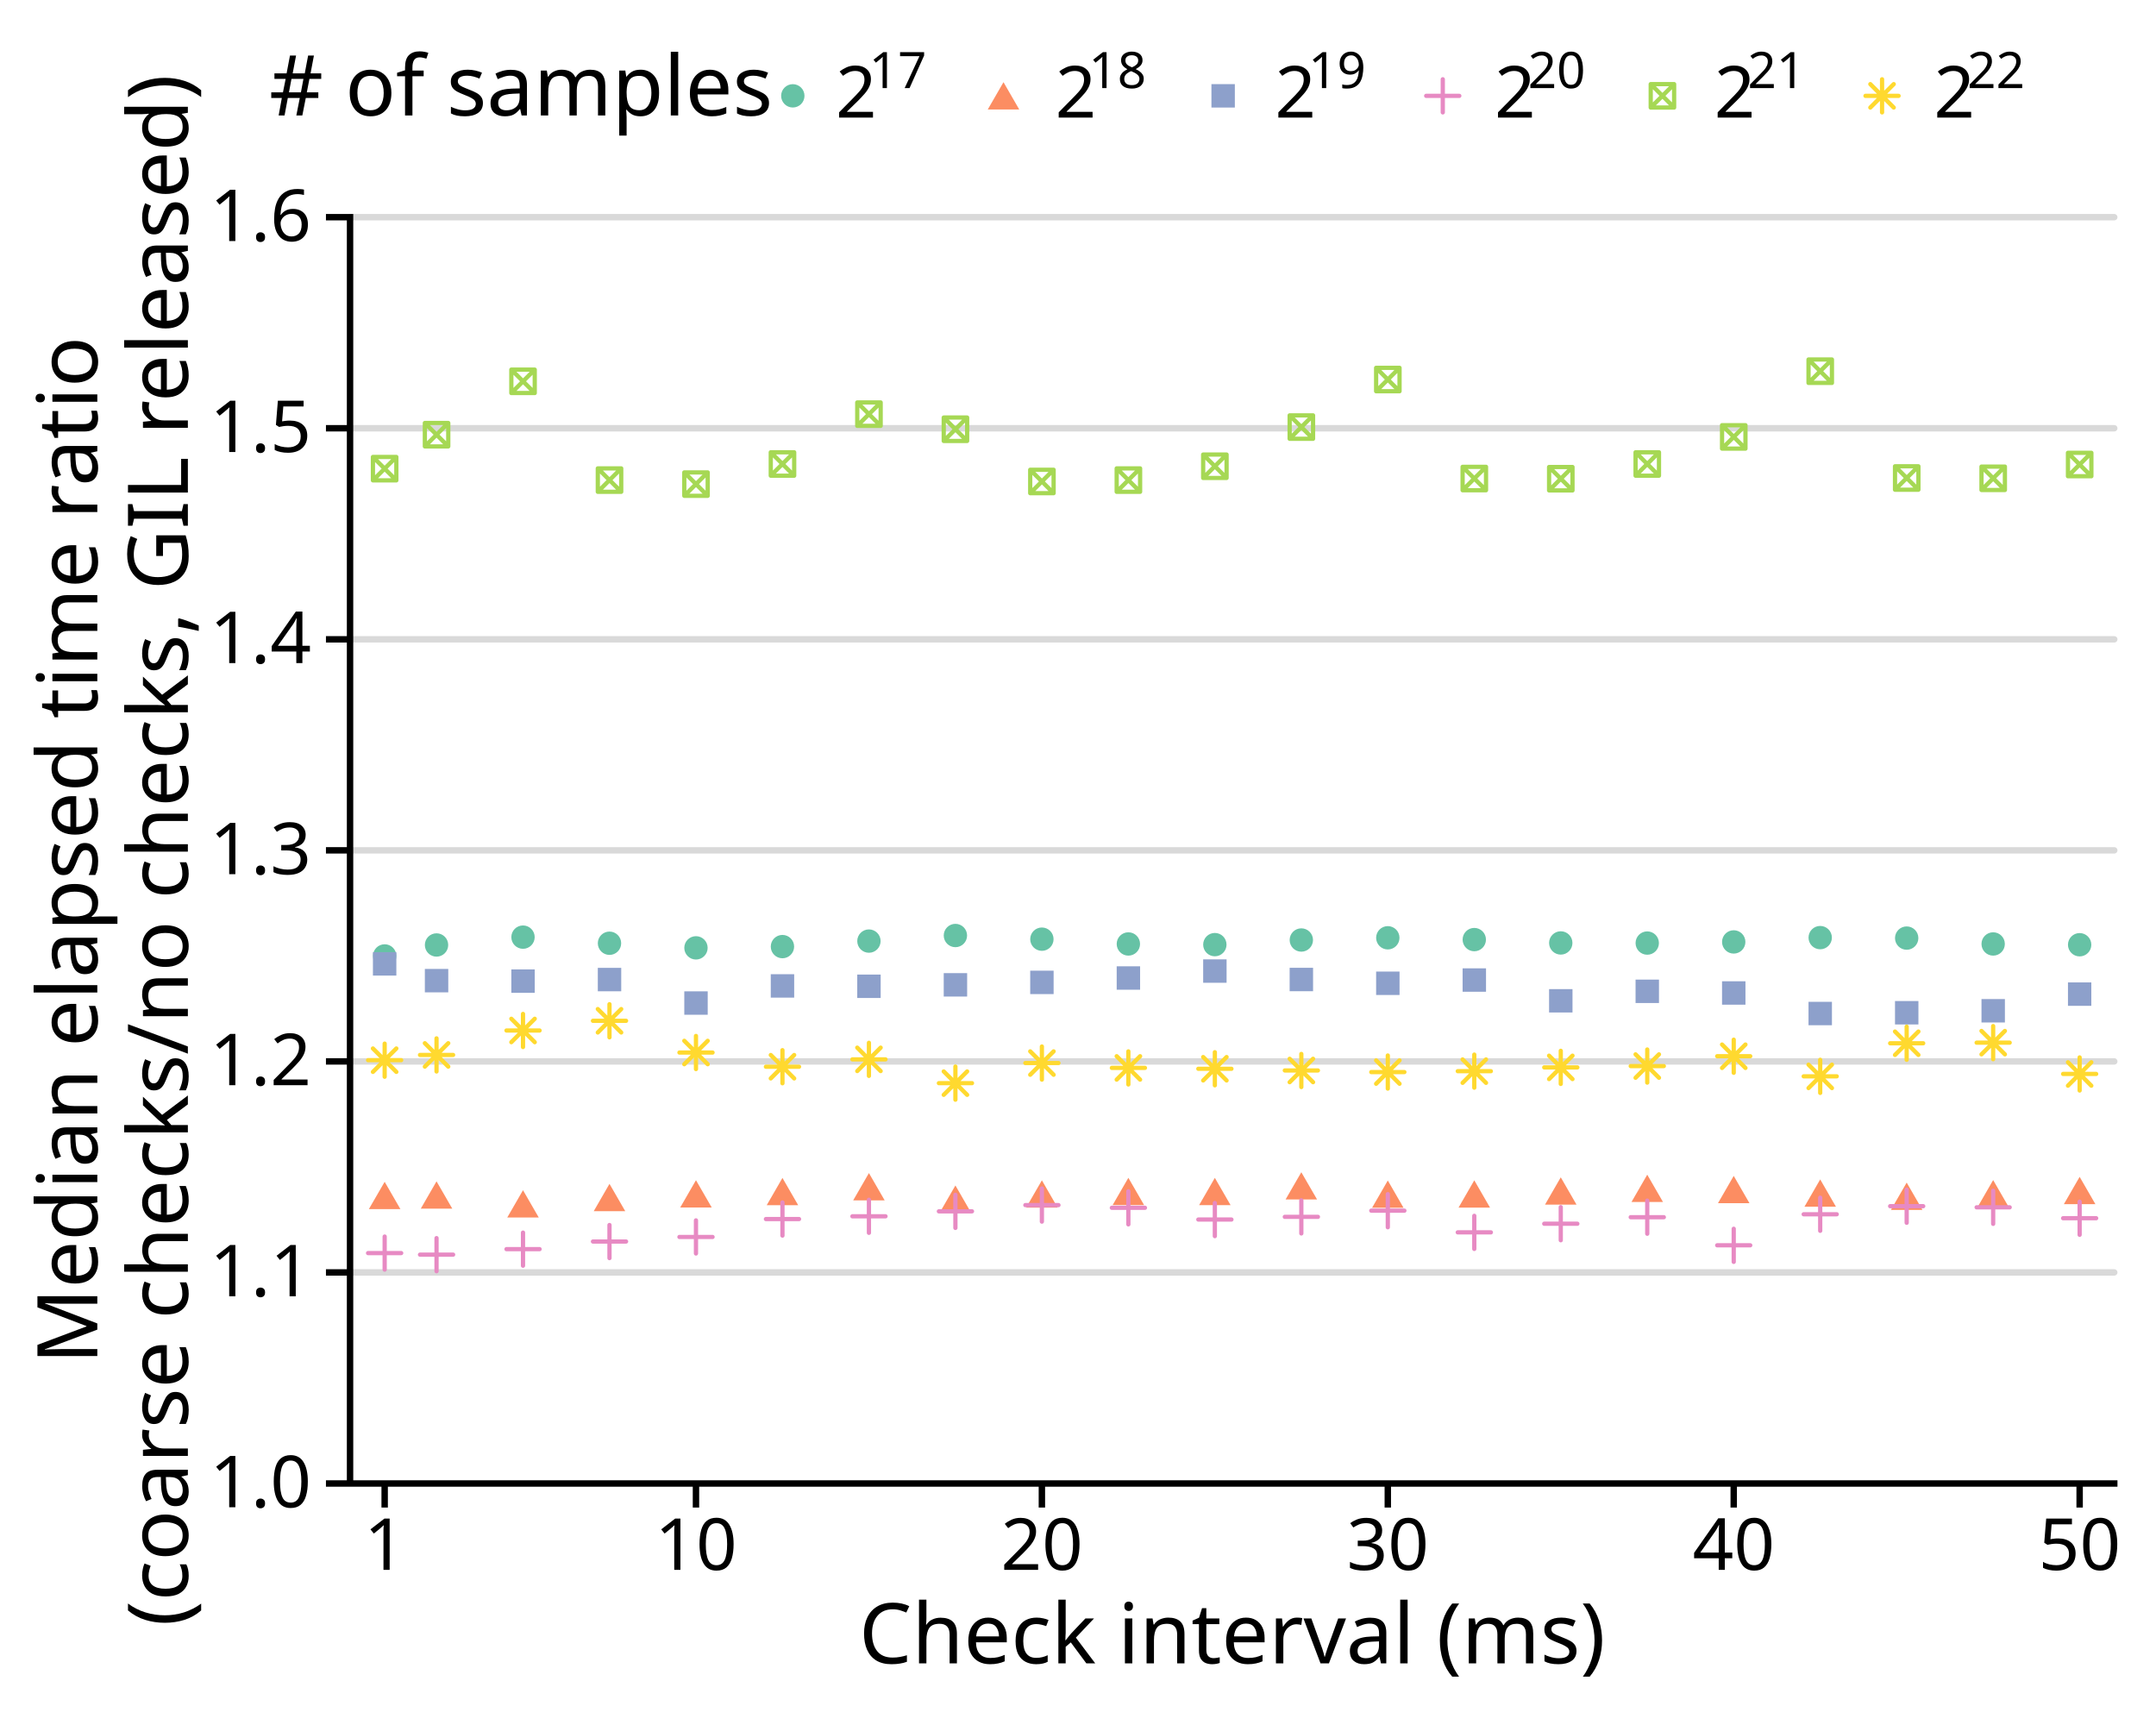
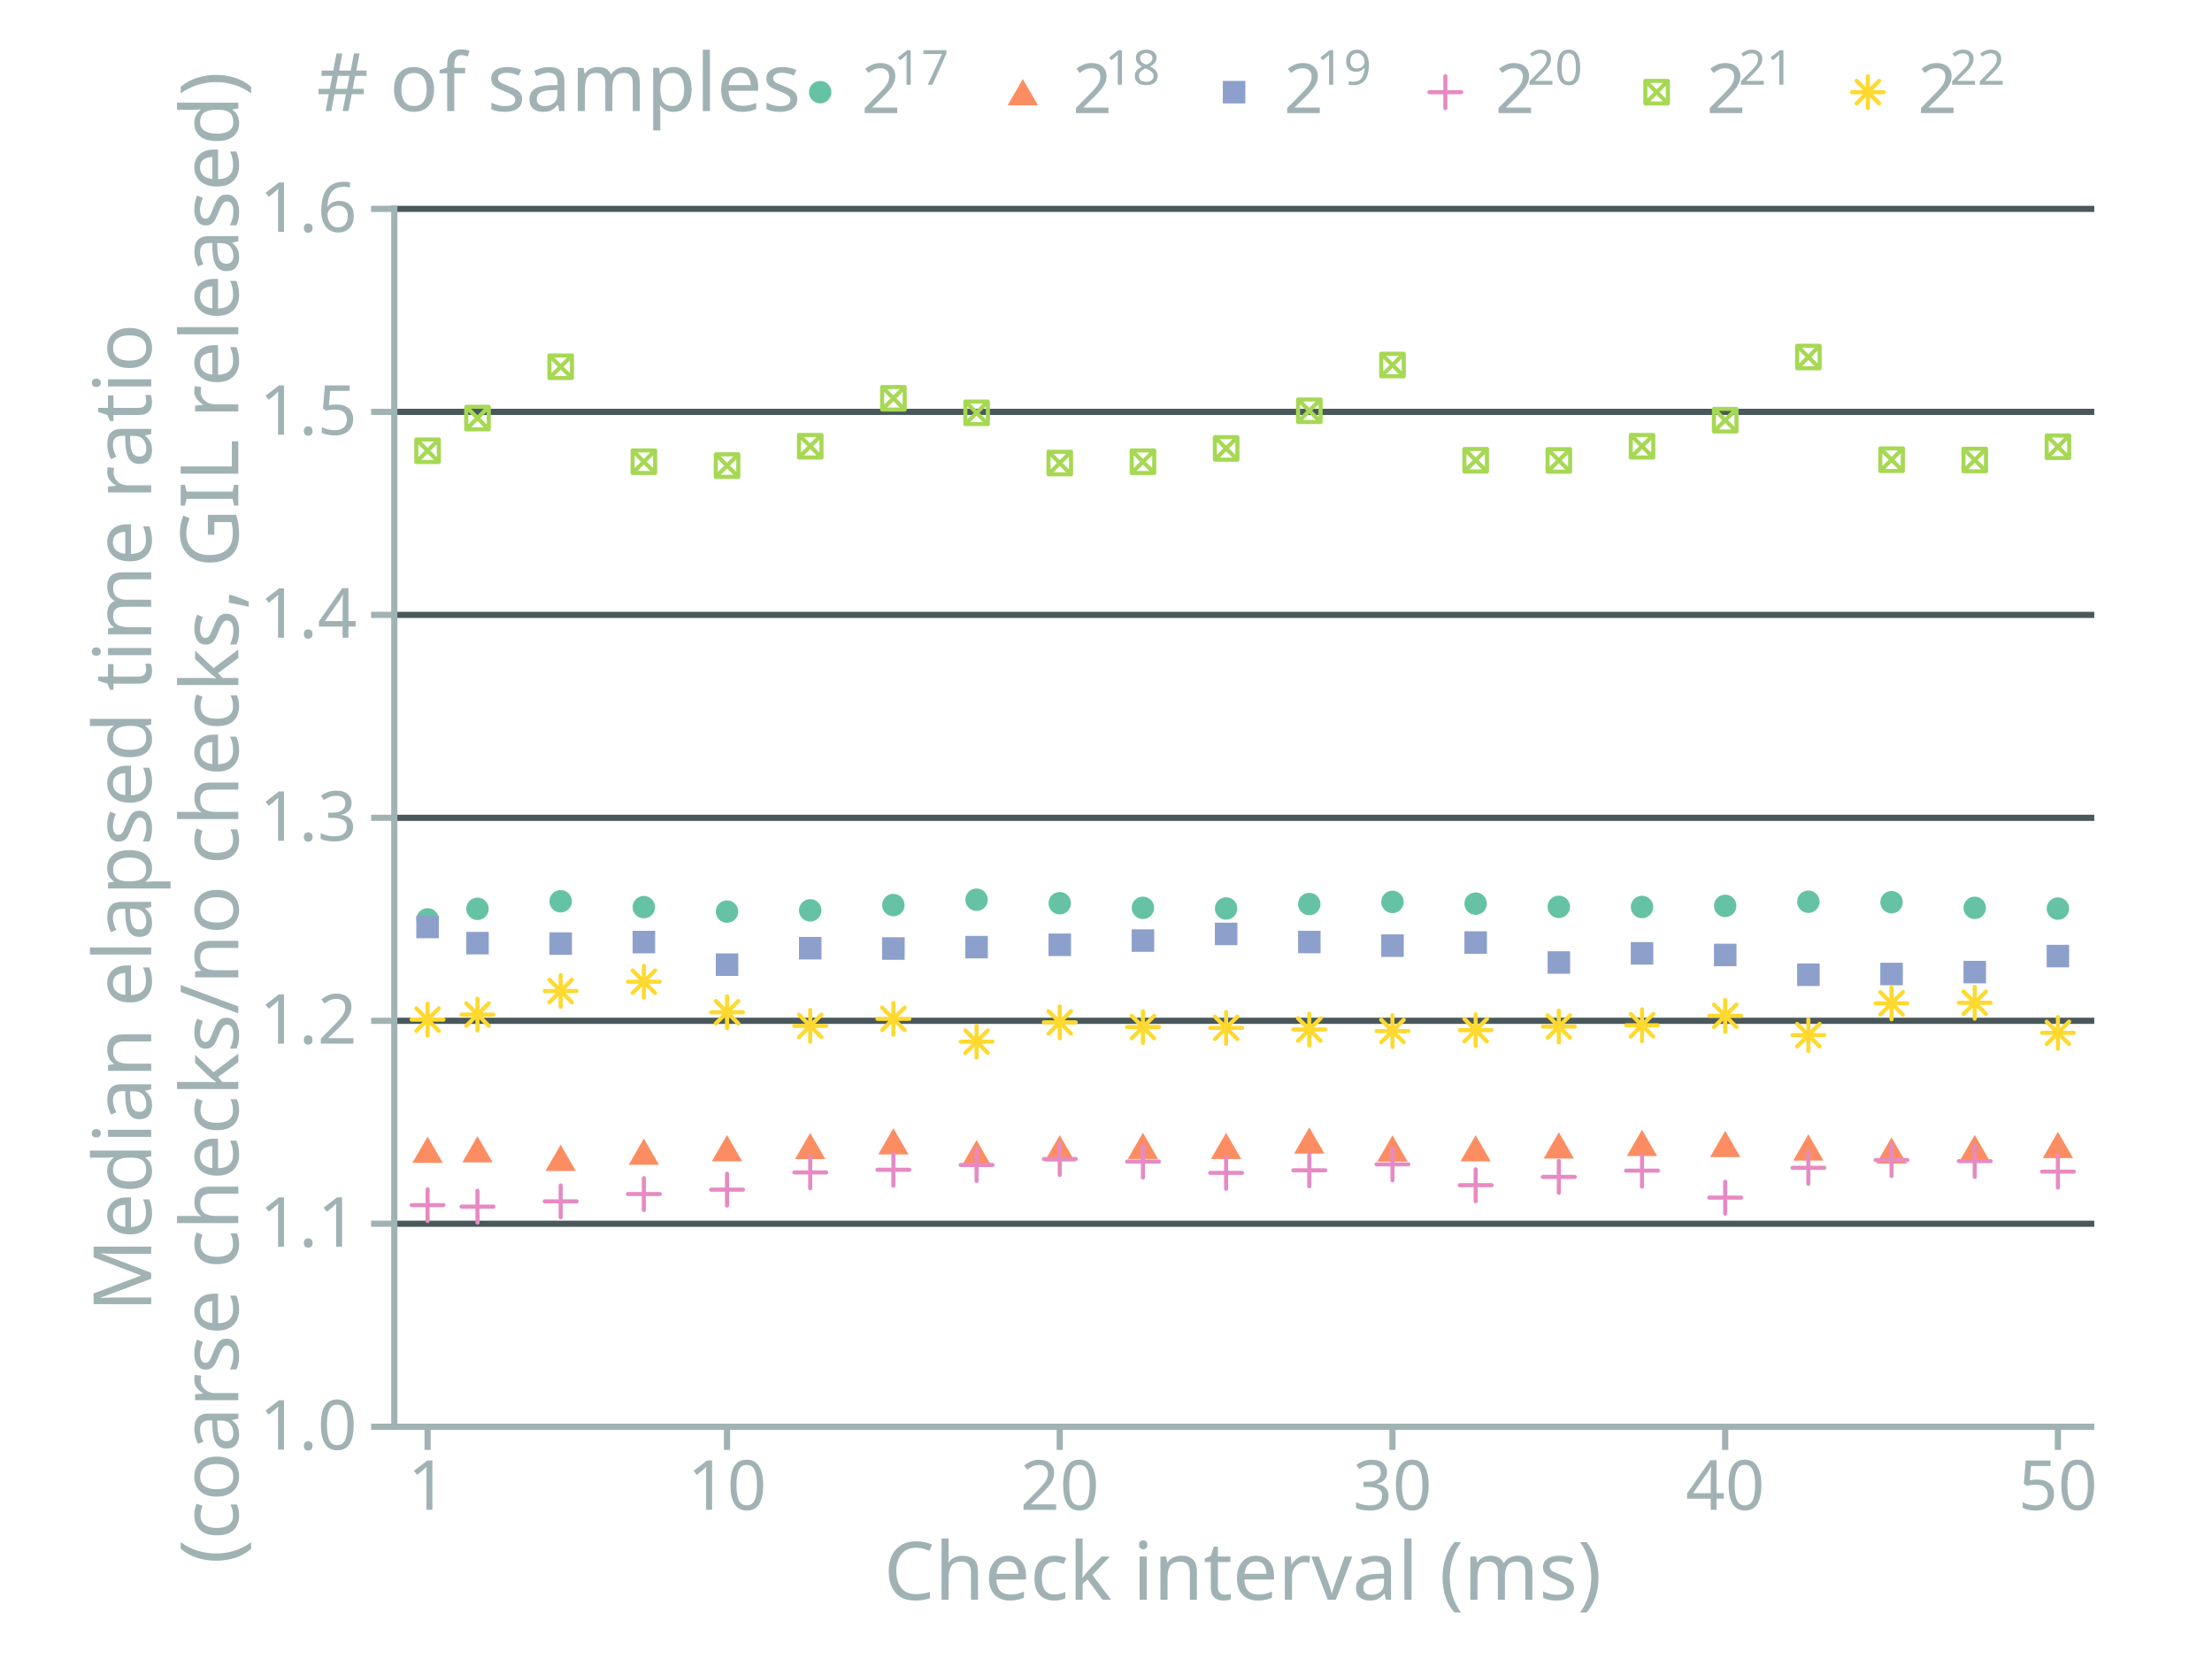
- <svg xmlns="http://www.w3.org/2000/svg" class="svglite" width="360.00pt" height="288.00pt" viewBox="0 0 360.00 288.00" version="1.1" id="svg284">
-   <defs id="defs1">
-     <style type="text/css" id="style1">
-     .svglite line, .svglite polyline, .svglite polygon, .svglite path, .svglite rect, .svglite circle {
-       fill: none;
-       stroke: #000000;
-       stroke-linecap: round;
-       stroke-linejoin: round;
-       stroke-miterlimit: 10.00;
-     }
-     .svglite text {
-       white-space: pre;
-     }
-   </style>
-   </defs>
-   <defs id="defs2" />
-   <defs id="defs3" />
-   <g id="layer1" style="display:inline">
-     <circle cx="132.38" cy="16" r="1.95" style="fill:#66c2a5;stroke:none;stroke-width:0.71" id="circle265" />
-     <polygon points="189.69,16.17 184.43,16.17 187.06,11.61 " style="fill:#fc8d62;stroke:none;stroke-width:0.71" id="polygon265" transform="translate(-19.5,2.109999)" />
-     <polygon points="231.69,12.69 227.78,12.69 227.78,16.6 231.69,16.6 " style="fill:#8da0cb;stroke:none;stroke-width:0.71" id="polygon266" transform="translate(-25.5,1.354999)" />
-     <path id="line267" style="fill:none;stroke:#e78ac3;stroke-width:0.71;stroke-linecap:round;stroke-linejoin:round;stroke-miterlimit:10" d="m 240.91,18.765 v -5.53 m -2.77,2.77 h 5.53" />
-     <path id="line269" style="fill:none;stroke:#a6d854;stroke-width:0.71;stroke-linecap:round;stroke-linejoin:round;stroke-miterlimit:10" d="m 275.63,14.045 3.91,3.91 m -3.91,0 3.91,-3.91 m -3.91,0 h 3.91 v 3.91 h -3.91 z" />
-     <path id="line273" style="fill:none;stroke:#ffd92f;stroke-width:0.71;stroke-linecap:round;stroke-linejoin:round;stroke-miterlimit:10" d="m 314.26,18.765 v -5.53 m -2.77,2.77 h 5.53 m -4.72,-1.96 3.91,3.91 m -3.91,0 3.91,-3.91" />
-     <path id="polyline9" style="display:inline;fill:none;stroke:#d9d9d9;stroke-width:1.07;stroke-linejoin:round;stroke-miterlimit:10" d="M 58.45,36.26 H 353.03 M 58.45,71.5 H 353.03 M 58.45,106.74 H 353.03 M 58.45,141.97 H 353.03 M 58.45,177.21 H 353.03 M 58.45,212.44 h 294.58" />
-     <path id="polyline256" style="display:inline;fill:none;stroke:#000000;stroke-width:1.07;stroke-linecap:square;stroke-linejoin:miter;stroke-miterlimit:10" d="m 347.25,251.16 v -3.48 m -57.76,3.48 v -3.48 m -57.76,3.48 v -3.48 m -57.76,3.48 v -3.48 m -57.76,3.48 v -3.48 m -51.98,3.48 v -3.48 m -5.78,0 H 353.03 M 54.96,36.26 h 3.49 M 54.96,71.5 h 3.49 m -3.49,35.24 h 3.49 m -3.49,35.23 h 3.49 m -3.49,35.24 h 3.49 m -3.49,35.23 h 3.49 m -3.49,35.24 h 3.49 m 0,0 V 36.26 m 0,211.42 h 294.58" />
-     <text x="58.45" y="19.28" style="font-size:14px;font-family:'Linux Biolinum O';display:inline" textLength="71.29" lengthAdjust="spacingAndGlyphs" id="text265" transform="translate(-13.5)"># of samples</text>
-     <text x="159.03" y="19.63" style="font-size:12px;font-family:'Linux Biolinum O'" textLength="5.58" lengthAdjust="spacingAndGlyphs" id="text273" transform="translate(-19.5)">2</text>
-     <text x="164.61" y="14.71" style="font-size:8.4px;font-family:'Linux Biolinum O'" textLength="7.8" lengthAdjust="spacingAndGlyphs" id="text274" transform="translate(-19.5)">17</text>
-     <text x="201.7" y="19.63" style="font-size:12px;font-family:'Linux Biolinum O'" textLength="5.58" lengthAdjust="spacingAndGlyphs" id="text275" transform="translate(-25.5)">2</text>
-     <text x="207.28" y="14.71" style="font-size:8.4px;font-family:'Linux Biolinum O'" textLength="7.8" lengthAdjust="spacingAndGlyphs" id="text276" transform="translate(-25.5)">18</text>
-     <text x="244.38" y="19.63" style="font-size:12px;font-family:'Linux Biolinum O'" textLength="5.58" lengthAdjust="spacingAndGlyphs" id="text277" transform="translate(-31.5)">2</text>
-     <text x="249.96" y="14.71" style="font-size:8.4px;font-family:'Linux Biolinum O'" textLength="7.8" lengthAdjust="spacingAndGlyphs" id="text278" transform="translate(-31.5)">19</text>
-     <text x="287.05" y="19.63" style="font-size:12px;font-family:'Linux Biolinum O'" textLength="5.58" lengthAdjust="spacingAndGlyphs" id="text279" transform="translate(-37.5)">2</text>
-     <text x="292.63" y="14.71" style="font-size:8.4px;font-family:'Linux Biolinum O'" textLength="7.8" lengthAdjust="spacingAndGlyphs" id="text280" transform="translate(-37.5)">20</text>
-     <text x="329.73" y="19.63" style="font-size:12px;font-family:'Linux Biolinum O'" textLength="5.58" lengthAdjust="spacingAndGlyphs" id="text281" transform="translate(-43.5)">2</text>
-     <text x="335.31" y="14.71" style="font-size:8.4px;font-family:'Linux Biolinum O'" textLength="7.8" lengthAdjust="spacingAndGlyphs" id="text282" transform="translate(-43.5)">21</text>
-     <text x="372.4" y="19.63" style="font-size:12px;font-family:'Linux Biolinum O'" textLength="5.58" lengthAdjust="spacingAndGlyphs" id="text283" transform="translate(-49.5)">2</text>
-     <text x="377.98" y="14.71" style="font-size:8.4px;font-family:'Linux Biolinum O'" textLength="7.8" lengthAdjust="spacingAndGlyphs" id="text284" transform="translate(-49.5)">22</text>
-     <text x="51.98" y="251.65" text-anchor="end" style="font-size:12px;font-family:'Linux Biolinum O'" textLength="13.8" lengthAdjust="spacingAndGlyphs" id="text237">1.0</text>
-     <text x="51.98" y="216.42" text-anchor="end" style="font-size:12px;font-family:'Linux Biolinum O'" textLength="13.8" lengthAdjust="spacingAndGlyphs" id="text238">1.1</text>
-     <text x="51.98" y="181.18" text-anchor="end" style="font-size:12px;font-family:'Linux Biolinum O'" textLength="13.8" lengthAdjust="spacingAndGlyphs" id="text239">1.2</text>
-     <text x="51.98" y="145.95" text-anchor="end" style="font-size:12px;font-family:'Linux Biolinum O'" textLength="13.8" lengthAdjust="spacingAndGlyphs" id="text240">1.3</text>
-     <text x="51.98" y="110.71" text-anchor="end" style="font-size:12px;font-family:'Linux Biolinum O'" textLength="13.8" lengthAdjust="spacingAndGlyphs" id="text241">1.4</text>
-     <text x="51.98" y="75.47" text-anchor="end" style="font-size:12px;font-family:'Linux Biolinum O'" textLength="13.8" lengthAdjust="spacingAndGlyphs" id="text242">1.5</text>
-     <text x="51.98" y="40.24" text-anchor="end" style="font-size:12px;font-family:'Linux Biolinum O'" textLength="13.8" lengthAdjust="spacingAndGlyphs" id="text243">1.6</text>
-     <text x="64.23" y="262.1" text-anchor="middle" style="font-size:12px;font-family:'Linux Biolinum O'" textLength="5.58" lengthAdjust="spacingAndGlyphs" id="text256">1</text>
-     <text x="116.21" y="262.1" text-anchor="middle" style="font-size:12px;font-family:'Linux Biolinum O'" textLength="11.16" lengthAdjust="spacingAndGlyphs" id="text257">10</text>
-     <text x="173.97" y="262.1" text-anchor="middle" style="font-size:12px;font-family:'Linux Biolinum O'" textLength="11.16" lengthAdjust="spacingAndGlyphs" id="text258">20</text>
-     <text x="231.73" y="262.1" text-anchor="middle" style="font-size:12px;font-family:'Linux Biolinum O'" textLength="11.16" lengthAdjust="spacingAndGlyphs" id="text259">30</text>
-     <text x="289.49" y="262.1" text-anchor="middle" style="font-size:12px;font-family:'Linux Biolinum O'" textLength="11.16" lengthAdjust="spacingAndGlyphs" id="text260">40</text>
-     <text x="347.25" y="262.1" text-anchor="middle" style="font-size:12px;font-family:'Linux Biolinum O'" textLength="11.16" lengthAdjust="spacingAndGlyphs" id="text261">50</text>
-     <text x="205.74" y="277.71" text-anchor="middle" style="font-size:14px;font-family:'Linux Biolinum O'" textLength="112.77" lengthAdjust="spacingAndGlyphs" id="text262">Check interval (ms)</text>
-     <text transform="rotate(-90,79.11,62.86)" text-anchor="middle" style="font-size:14px;font-family:'Linux Biolinum O'" textLength="150.97" lengthAdjust="spacingAndGlyphs" id="text263">Median elapsed time ratio</text>
-     <text transform="rotate(-90,86.67,55.3)" text-anchor="middle" style="font-size:14px;font-family:'Linux Biolinum O'" textLength="226.97" lengthAdjust="spacingAndGlyphs" id="text264">(coarse checks/no checks, GIL released)</text>
-   </g>
-   <g id="layer2" style="display:inline">
-     <path id="circle29" style="fill:#66c2a5;stroke-width:0.71;stroke-linecap:round;stroke-linejoin:round;stroke-miterlimit:10;stroke:none" d="m 349.2,157.73 a 1.95,1.95 0 0 1 -1.95,1.95 1.95,1.95 0 0 1 -1.95,-1.95 1.95,1.95 0 0 1 1.95,-1.95 1.95,1.95 0 0 1 1.95,1.95 z m -14.44,-0.13 a 1.95,1.95 0 0 1 -1.95,1.95 1.95,1.95 0 0 1 -1.95,-1.95 1.95,1.95 0 0 1 1.95,-1.95 1.95,1.95 0 0 1 1.95,1.95 z M 320.32,156.62 a 1.95,1.95 0 0 1 -1.95,1.95 1.95,1.95 0 0 1 -1.95,-1.95 1.95,1.95 0 0 1 1.95,-1.95 1.95,1.95 0 0 1 1.95,1.95 z m -14.44,-0.08 a 1.95,1.95 0 0 1 -1.95,1.95 1.95,1.95 0 0 1 -1.95,-1.95 1.95,1.95 0 0 1 1.95,-1.95 1.95,1.95 0 0 1 1.95,1.95 z m -14.44,0.72 a 1.95,1.95 0 0 1 -1.95,1.95 1.95,1.95 0 0 1 -1.95,-1.95 1.95,1.95 0 0 1 1.95,-1.95 1.95,1.95 0 0 1 1.95,1.95 z m -14.44,0.19 a 1.95,1.95 0 0 1 -1.95,1.95 1.95,1.95 0 0 1 -1.95,-1.95 1.95,1.95 0 0 1 1.95,-1.95 1.95,1.95 0 0 1 1.95,1.95 z m -14.44,-0.02 a 1.95,1.95 0 0 1 -1.95,1.95 1.95,1.95 0 0 1 -1.95,-1.95 1.95,1.95 0 0 1 1.95,-1.95 1.95,1.95 0 0 1 1.95,1.95 z M 248.12,156.87 a 1.95,1.95 0 0 1 -1.95,1.95 1.95,1.95 0 0 1 -1.95,-1.95 1.95,1.95 0 0 1 1.95,-1.95 1.95,1.95 0 0 1 1.95,1.95 z m -14.44,-0.3 a 1.95,1.95 0 0 1 -1.95,1.95 1.95,1.95 0 0 1 -1.95,-1.95 1.95,1.95 0 0 1 1.95,-1.95 1.95,1.95 0 0 1 1.95,1.95 z M 219.24,156.94 a 1.95,1.95 0 0 1 -1.95,1.95 1.95,1.95 0 0 1 -1.95,-1.95 1.95,1.95 0 0 1 1.95,-1.95 1.95,1.95 0 0 1 1.95,1.95 z m -14.44,0.77 a 1.95,1.95 0 0 1 -1.95,1.95 1.95,1.95 0 0 1 -1.95,-1.95 1.95,1.95 0 0 1 1.95,-1.95 1.95,1.95 0 0 1 1.95,1.95 z m -14.44,-0.11 a 1.95,1.95 0 0 1 -1.95,1.95 1.95,1.95 0 0 1 -1.95,-1.95 1.95,1.95 0 0 1 1.95,-1.95 1.95,1.95 0 0 1 1.95,1.95 z M 175.92,156.8 a 1.95,1.95 0 0 1 -1.95,1.95 1.95,1.95 0 0 1 -1.95,-1.95 1.95,1.95 0 0 1 1.95,-1.95 1.95,1.95 0 0 1 1.95,1.95 z m -14.44,-0.61 a 1.95,1.95 0 0 1 -1.95,1.95 1.95,1.95 0 0 1 -1.95,-1.95 1.95,1.95 0 0 1 1.95,-1.95 1.95,1.95 0 0 1 1.95,1.95 z m -14.44,0.93 a 1.95,1.95 0 0 1 -1.95,1.95 1.95,1.95 0 0 1 -1.95,-1.95 1.95,1.95 0 0 1 1.95,-1.95 1.95,1.95 0 0 1 1.95,1.95 z m -14.44,0.92 a 1.95,1.95 0 0 1 -1.95,1.95 1.95,1.95 0 0 1 -1.95,-1.95 1.95,1.95 0 0 1 1.95,-1.95 1.95,1.95 0 0 1 1.95,1.95 z M 118.16,158.25 a 1.95,1.95 0 0 1 -1.95,1.95 1.95,1.95 0 0 1 -1.95,-1.95 1.95,1.95 0 0 1 1.95,-1.95 1.95,1.95 0 0 1 1.95,1.95 z m -14.44,-0.77 a 1.95,1.95 0 0 1 -1.95,1.95 1.95,1.95 0 0 1 -1.95,-1.95 1.95,1.95 0 0 1 1.95,-1.95 1.95,1.95 0 0 1 1.95,1.95 z m -14.44,-1.02 a 1.95,1.95 0 0 1 -1.95,1.95 1.95,1.95 0 0 1 -1.95,-1.95 1.95,1.95 0 0 1 1.95,-1.95 1.95,1.95 0 0 1 1.95,1.95 z M 74.84,157.77 a 1.95,1.95 0 0 1 -1.95,1.95 1.95,1.95 0 0 1 -1.95,-1.95 1.95,1.95 0 0 1 1.95,-1.95 1.95,1.95 0 0 1 1.95,1.95 z m -8.66,1.83 a 1.95,1.95 0 0 1 -1.95,1.95 1.95,1.95 0 0 1 -1.95,-1.95 1.95,1.95 0 0 1 1.95,-1.95 1.95,1.95 0 0 1 1.95,1.95 z" />
-     <path id="polygon49" style="fill:#fc8d62;stroke-width:0.71;stroke-linecap:round;stroke-linejoin:round;stroke-miterlimit:10;stroke:none" d="m 349.88,201.04 h -5.26 l 2.63,-4.56 z m -14.44,0.54 h -5.26 l 2.63,-4.56 z M 321,202 h -5.26 l 2.63,-4.56 z m -14.44,-0.53 h -5.26 l 2.63,-4.56 z m -14.44,-0.59 h -5.26 l 2.63,-4.56 z m -14.44,-0.2 h -5.26 l 2.63,-4.56 z m -14.44,0.44 h -5.26 l 2.63,-4.56 z m -14.44,0.5 h -5.26 l 2.63,-4.56 z m -14.44,0.03 h -5.26 l 2.63,-4.56 z m -14.44,-1.39 h -5.26 l 2.63,-4.55 z m -14.44,0.95 h -5.26 l 2.63,-4.56 z m -14.44,-0.01 h -5.26 l 2.63,-4.56 z m -14.44,0.42 h -5.26 l 2.63,-4.56 z m -14.44,0.86 h -5.26 l 2.63,-4.56 z m -14.44,-2.07 h -5.26 l 2.63,-4.56 z m -14.44,0.81 h -5.26 l 2.63,-4.56 z m -14.44,0.38 h -5.26 l 2.63,-4.56 z m -14.44,0.61 h -5.26 l 2.63,-4.56 z m -14.44,1.06 H 84.7 l 2.63,-4.56 z m -14.44,-1.48 h -5.26 l 2.63,-4.56 z m -8.66,0.08 h -5.27 l 2.64,-4.56 z" />
-     <path id="polygon70" style="fill:#8da0cb;stroke-width:0.71;stroke-linecap:round;stroke-linejoin:round;stroke-miterlimit:10;stroke:none" d="m 345.3,164.02 v 3.91 h 3.9 v -3.91 z m -14.44,2.78 v 3.91 h 3.91 v -3.91 z m -14.44,0.33 v 3.91 h 3.91 v -3.91 z m -14.44,0.13 v 3.91 h 3.91 v -3.91 z m -14.44,-3.43 v 3.91 h 3.91 v -3.91 z m -14.44,-0.28 v 3.91 h 3.91 v -3.91 z m -14.44,1.59 v 3.9 h 3.91 v -3.9 z m -14.44,-3.47 v 3.91 h 3.91 v -3.91 z m -14.44,0.54 v 3.91 h 3.91 v -3.91 z m -14.44,-0.63 v 3.91 h 3.91 v -3.91 z m -14.44,-1.41 v 3.91 h 3.91 v -3.91 z m -14.44,1.16 v 3.91 h 3.91 v -3.91 z m -14.44,0.73 v 3.91 h 3.91 v -3.91 z m -14.44,0.41 v 3.91 h 3.91 v -3.91 z m -14.44,0.24 v 3.91 h 3.91 v -3.91 z m -14.44,-0.06 v 3.91 h 3.91 v -3.91 z m -14.44,2.86 v 3.91 h 3.91 v -3.91 z m -14.44,-3.92 v 3.91 h 3.91 v -3.91 z m -14.44,0.26 v 3.91 h 3.91 v -3.91 z m -14.44,-0.08 v 3.91 h 3.91 v -3.91 z m -8.67,-2.8 v 3.91 h 3.91 v -3.91 z" />
-     <path id="line111" style="fill:none;stroke:#e78ac3;stroke-width:0.71;stroke-linecap:round;stroke-linejoin:round;stroke-miterlimit:10" d="m 347.25,206.16 v -5.53 m -2.76,2.76 h 5.52 M 332.81,204.33 v -5.53 m -2.76,2.77 h 5.52 M 318.37,204.15 V 198.62 m -2.76,2.76 H 321.13 m -17.2,4.11 v -5.53 M 301.17,202.73 H 306.69 m -17.2,7.95 v -5.53 M 286.73,207.91 H 292.25 m -17.2,-1.93 v -5.53 m -2.76,2.77 h 5.53 m -17.21,3.85 v -5.53 M 257.85,204.31 H 263.38 m -17.21,4.21 v -5.53 m -2.76,2.76 h 5.53 m -17.21,-0.85 V 199.37 m -2.76,2.76 h 5.53 m -17.21,3.8 v -5.53 M 214.53,203.16 h 5.53 m -17.21,3.22 v -5.53 M 200.09,203.61 h 5.53 m -17.21,0.81 v -5.53 m -2.76,2.76 h 5.53 M 173.97,203.96 v -5.53 M 171.21,201.2 h 5.53 M 159.53,205.01 V 199.48 m -2.76,2.76 h 5.53 M 145.09,205.83 v -5.52 m -2.76,2.76 h 5.53 m -17.21,3.22 v -5.53 M 127.89,203.53 h 5.53 m -17.21,5.75 v -5.53 m -2.76,2.77 h 5.53 m -17.21,3.53 v -5.53 m -2.76,2.76 H 104.54 m -17.21,4.04 v -5.53 M 84.57,208.55 h 5.53 m -17.21,3.69 v -5.53 M 70.13,209.47 h 5.53 m -11.43,2.5 v -5.52 m -2.77,2.76 h 5.53" />
-     <path id="line153" style="fill:none;stroke:#a6d854;stroke-width:0.71;stroke-linecap:round;stroke-linejoin:round;stroke-miterlimit:10" d="m 345.3,75.6 3.9,3.91 m -3.9,0 3.9,-3.91 m -3.9,0 h 3.91 v 3.91 h -3.91 z m -14.44,2.3 3.91,3.91 m -3.91,0 3.91,-3.91 m -3.91,0 h 3.91 v 3.91 h -3.91 z m -14.44,-0.05 3.91,3.91 m -3.91,0 3.91,-3.91 m -3.91,0 h 3.91 v 3.91 h -3.91 z m -14.44,-17.83 3.91,3.91 m -3.91,0 3.91,-3.91 m -3.91,0 h 3.91 v 3.91 h -3.91 z m -14.44,10.97 3.91,3.91 m -3.91,0 3.91,-3.91 m -3.91,0 h 3.91 v 3.91 h -3.91 z m -14.44,4.52 3.91,3.91 m -3.91,0 3.91,-3.91 m -3.91,0 h 3.91 v 3.91 h -3.91 z m -14.44,2.46 3.91,3.91 m -3.91,0 3.91,-3.91 m -3.91,0 h 3.91 v 3.91 h -3.91 z m -14.44,-0.03 3.91,3.91 m -3.91,0 3.91,-3.91 m -3.91,0 h 3.91 v 3.91 h -3.91 z M 229.78,61.41 l 3.91,3.91 m -3.91,0 3.91,-3.91 m -3.91,0 h 3.91 v 3.91 h -3.91 z m -14.44,7.94 3.91,3.9 m -3.91,0 3.91,-3.9 m -3.91,0 h 3.91 v 3.91 h -3.91 z m -14.44,6.54 3.91,3.91 m -3.91,0 3.91,-3.91 m -3.91,0 h 3.91 v 3.91 h -3.91 z m -14.44,2.31 3.91,3.91 m -3.91,0 3.91,-3.91 m -3.91,0 h 3.91 v 3.91 h -3.91 z M 172.02,78.43 l 3.91,3.91 m -3.91,0 3.91,-3.91 m -3.91,0 h 3.91 v 3.91 h -3.91 z m -14.44,-8.72 3.91,3.91 m -3.91,0 3.91,-3.91 m -3.91,0 h 3.91 v 3.91 h -3.91 z m -14.44,-2.52 3.91,3.91 m -3.91,0 3.91,-3.91 m -3.91,0 h 3.91 v 3.91 h -3.91 z m -14.44,8.32 3.91,3.91 m -3.91,0 3.91,-3.91 m -3.91,0 h 3.91 v 3.91 h -3.91 z m -14.44,3.36 3.91,3.91 m -3.91,0 3.91,-3.91 m -3.91,0 h 3.91 v 3.91 h -3.91 z m -14.44,-0.67 3.91,3.91 m -3.91,0 3.91,-3.91 m -3.91,0 h 3.91 v 3.91 h -3.91 z m -14.44,-16.49 3.91,3.91 m -3.91,0 3.91,-3.91 m -3.91,0 h 3.91 v 3.91 h -3.91 z m -14.44,8.91 3.91,3.91 m -3.91,0 3.91,-3.91 m -3.91,0 h 3.91 v 3.91 H 70.94 Z M 62.27,76.29 l 3.91,3.91 m -3.91,0 3.91,-3.91 m -3.91,0 h 3.91 v 3.91 H 62.27 Z" />
-     <path id="line237" style="fill:none;stroke:#ffd92f;stroke-width:0.71;stroke-linecap:round;stroke-linejoin:round;stroke-miterlimit:10" d="m 347.25,182.07 v -5.53 M 344.49,179.3 h 5.52 m -4.71,-1.95 3.9,3.91 m -3.9,0 3.9,-3.91 M 332.81,176.84 v -5.53 m -2.76,2.77 h 5.52 m -4.71,-1.96 3.91,3.91 m -3.91,0 3.91,-3.91 M 318.37,176.94 v -5.53 m -2.76,2.77 H 321.13 m -4.71,-1.96 3.91,3.91 m -3.91,0 3.91,-3.91 m -16.4,10.25 v -5.53 m -2.76,2.76 H 306.69 m -4.71,-1.95 3.91,3.91 m -3.91,0 3.91,-3.91 m -16.4,1.36 v -5.53 m -2.76,2.76 H 292.25 m -4.71,-1.95 3.91,3.91 m -3.91,0 3.91,-3.91 m -16.4,6.36 v -5.53 m -2.76,2.77 h 5.53 m -4.72,-1.96 3.91,3.91 m -3.91,0 3.91,-3.91 m -16.4,4.94 v -5.53 m -2.76,2.77 H 263.38 m -4.72,-1.96 3.91,3.91 m -3.91,0 3.91,-3.91 M 246.17,181.6 v -5.53 m -2.76,2.77 h 5.53 m -4.72,-1.96 3.91,3.91 m -3.91,0 3.91,-3.91 m -16.4,4.87 v -5.53 m -2.76,2.77 h 5.53 m -4.72,-1.96 3.91,3.91 m -3.91,0 3.91,-3.91 m -16.4,4.46 v -5.53 M 214.53,178.72 h 5.53 m -4.72,-1.95 3.91,3.91 m -3.91,0 3.91,-3.91 m -16.4,4.43 v -5.53 m -2.76,2.77 h 5.53 m -4.72,-1.96 3.91,3.91 m -3.91,0 3.91,-3.91 m -16.4,4.58 v -5.53 m -2.76,2.76 h 5.53 m -4.72,-1.95 3.91,3.91 m -3.91,0 3.91,-3.91 m -16.4,3.91 v -5.53 m -2.76,2.76 h 5.53 m -4.72,-1.95 3.91,3.91 m -3.91,0 3.91,-3.91 M 159.53,183.6 v -5.53 m -2.76,2.77 h 5.53 m -4.72,-1.96 3.91,3.91 m -3.91,0 3.91,-3.91 M 145.09,179.63 v -5.53 m -2.76,2.77 h 5.53 m -4.72,-1.96 3.91,3.91 m -3.91,0 3.91,-3.91 m -16.4,5.95 v -5.53 m -2.76,2.77 h 5.53 m -4.72,-1.96 3.91,3.91 m -3.91,0 3.91,-3.91 m -16.4,2.35 v -5.53 m -2.76,2.77 h 5.53 m -4.72,-1.96 3.91,3.91 m -3.91,0 3.91,-3.91 m -16.4,-0.58 v -5.53 m -2.76,2.77 H 104.54 m -4.72,-1.96 3.91,3.91 m -3.91,0 3.91,-3.91 m -16.4,6.34 v -5.53 M 84.57,172.05 h 5.53 m -4.72,-1.96 3.91,3.91 m -3.91,0 3.91,-3.91 m -16.4,8.8 v -5.53 m -2.76,2.77 h 5.53 m -4.72,-1.96 3.91,3.91 m -3.91,0 3.91,-3.91 m -10.62,5.6 v -5.53 M 61.46,177 h 5.53 M 62.27,175.05 l 3.91,3.91 m -3.91,0 3.91,-3.91" />
+ <svg xmlns="http://www.w3.org/2000/svg" width="576pt" height="432pt" version="1.1" viewBox="0 0 576 432">
+   <g transform="scale(1.5 1.5) translate(10)">
+     <circle cx="132.38" cy="16" r="1.95" fill="#66c2a5" />
+     <polygon transform="translate(-19.5 2.11)" points="189.69 16.17 184.43 16.17 187.06 11.61" fill="#fc8d62" />
+     <polygon transform="translate(-25.5 1.355)" points="231.69 12.69 227.78 12.69 227.78 16.6 231.69 16.6" fill="#8da0cb" />
+     <g fill="none" stroke-linecap="round" stroke-linejoin="round" stroke-width=".71">
+       <path stroke="#e78ac3" d="m240.91 18.765v-5.53m-2.77 2.77h5.53" />
+       <path stroke="#a6d854" d="m275.63 14.045 3.91 3.91m-3.91 0 3.91-3.91m-3.91 0h3.91v3.91h-3.91z" />
+       <path stroke="#ffd92f" d="m314.26 18.765v-5.53m-2.77 2.77h5.53m-4.72-1.96 3.91 3.91m-3.91 0 3.91-3.91" />
+     </g>
+     <g fill="none" stroke-linecap="square" stroke-width="1.07">
+       <path stroke="#49595b" d="m58.45 36.26h294.58m-294.58 35.24h294.58m-294.58 35.24h294.58m-294.58 35.23h294.58m-294.58 35.24h294.58m-294.58 35.23h294.58" stroke-linejoin="round" stroke-width="1.07" />
+       <path stroke="#a0b2b4" d="m347.25 251.16v-3.48m-57.76 3.48v-3.48m-57.76 3.48v-3.48m-57.76 3.48v-3.48m-57.76 3.48v-3.48m-51.98 3.48v-3.48m-5.78 0h294.58m-298.07-211.42h3.49m-3.49 35.24h3.49m-3.49 35.24h3.49m-3.49 35.23h3.49m-3.49 35.24h3.49m-3.49 35.23h3.49m-3.49 35.24h3.49m0 0v-211.42m0 211.42h294.58" stroke-linecap="square" stroke-width="1.07" />
+     </g>
+     <g fill="#a0b2b4" font-family="'Linux Biolinum O'">
+       <text x="44.95" y="19.28" font-size="14px" lengthAdjust="spacingAndGlyphs" textLength="71.29"># of samples</text>
+       <text x="139.53" y="19.63" font-size="12px" lengthAdjust="spacingAndGlyphs" textLength="5.58">2</text>
+       <text x="145.11" y="14.71" font-size="8.4px" lengthAdjust="spacingAndGlyphs" textLength="7.8">17</text>
+       <text x="176.2" y="19.63" font-size="12px" lengthAdjust="spacingAndGlyphs" textLength="5.58">2</text>
+       <text x="181.78" y="14.71" font-size="8.4px" lengthAdjust="spacingAndGlyphs" textLength="7.8">18</text>
+       <text x="212.88" y="19.63" font-size="12px" lengthAdjust="spacingAndGlyphs" textLength="5.58">2</text>
+       <text x="218.46" y="14.71" font-size="8.4px" lengthAdjust="spacingAndGlyphs" textLength="7.8">19</text>
+       <text x="249.55" y="19.63" font-size="12px" lengthAdjust="spacingAndGlyphs" textLength="5.58">2</text>
+       <text x="255.13" y="14.71" font-size="8.4px" lengthAdjust="spacingAndGlyphs" textLength="7.8">20</text>
+       <text x="286.23" y="19.63" font-size="12px" lengthAdjust="spacingAndGlyphs" textLength="5.58">2</text>
+       <text x="291.81" y="14.71" font-size="8.4px" lengthAdjust="spacingAndGlyphs" textLength="7.8">21</text>
+       <text x="322.9" y="19.63" font-size="12px" lengthAdjust="spacingAndGlyphs" textLength="5.58">2</text>
+       <text x="328.48" y="14.71" font-size="8.4px" lengthAdjust="spacingAndGlyphs" textLength="7.8">22</text>
+       <g font-size="12px">
+         <g text-anchor="end">
+           <text x="51.98" y="251.65" lengthAdjust="spacingAndGlyphs" textLength="13.8">1.0</text>
+           <text x="51.98" y="216.42" lengthAdjust="spacingAndGlyphs" textLength="13.8">1.1</text>
+           <text x="51.98" y="181.18" lengthAdjust="spacingAndGlyphs" textLength="13.8">1.2</text>
+           <text x="51.98" y="145.95" lengthAdjust="spacingAndGlyphs" textLength="13.8">1.3</text>
+           <text x="51.98" y="110.71" lengthAdjust="spacingAndGlyphs" textLength="13.8">1.4</text>
+           <text x="51.98" y="75.47" lengthAdjust="spacingAndGlyphs" textLength="13.8">1.5</text>
+           <text x="51.98" y="40.24" lengthAdjust="spacingAndGlyphs" textLength="13.8">1.6</text>
+         </g>
+         <g text-anchor="middle">
+           <text x="64.23" y="262.1" lengthAdjust="spacingAndGlyphs" textLength="5.58">1</text>
+           <text x="116.21" y="262.1" lengthAdjust="spacingAndGlyphs" textLength="11.16">10</text>
+           <text x="173.97" y="262.1" lengthAdjust="spacingAndGlyphs" textLength="11.16">20</text>
+           <text x="231.73" y="262.1" lengthAdjust="spacingAndGlyphs" textLength="11.16">30</text>
+           <text x="289.49" y="262.1" lengthAdjust="spacingAndGlyphs" textLength="11.16">40</text>
+           <text x="347.25" y="262.1" lengthAdjust="spacingAndGlyphs" textLength="11.16">50</text>
+         </g>
+       </g>
+       <g font-size="14px" text-anchor="middle">
+         <text x="205.74" y="277.71" lengthAdjust="spacingAndGlyphs" textLength="112.77">Check interval (ms)</text>
+         <text transform="rotate(-90 79.11 62.86)" lengthAdjust="spacingAndGlyphs" textLength="150.97">Median elapsed time ratio</text>
+         <text transform="rotate(-90 86.67 55.3)" lengthAdjust="spacingAndGlyphs" textLength="226.97">(coarse checks/no checks, GIL released)</text>
+       </g>
+     </g>
+     <path d="m349.2 157.73a1.95 1.95 0 0 1-1.95 1.95 1.95 1.95 0 0 1-1.95-1.95 1.95 1.95 0 0 1 1.95-1.95 1.95 1.95 0 0 1 1.95 1.95zm-14.44-0.13a1.95 1.95 0 0 1-1.95 1.95 1.95 1.95 0 0 1-1.95-1.95 1.95 1.95 0 0 1 1.95-1.95 1.95 1.95 0 0 1 1.95 1.95zm-14.44-0.98a1.95 1.95 0 0 1-1.95 1.95 1.95 1.95 0 0 1-1.95-1.95 1.95 1.95 0 0 1 1.95-1.95 1.95 1.95 0 0 1 1.95 1.95zm-14.44-0.08a1.95 1.95 0 0 1-1.95 1.95 1.95 1.95 0 0 1-1.95-1.95 1.95 1.95 0 0 1 1.95-1.95 1.95 1.95 0 0 1 1.95 1.95zm-14.44 0.72a1.95 1.95 0 0 1-1.95 1.95 1.95 1.95 0 0 1-1.95-1.95 1.95 1.95 0 0 1 1.95-1.95 1.95 1.95 0 0 1 1.95 1.95zm-14.44 0.19a1.95 1.95 0 0 1-1.95 1.95 1.95 1.95 0 0 1-1.95-1.95 1.95 1.95 0 0 1 1.95-1.95 1.95 1.95 0 0 1 1.95 1.95zm-14.44-0.02a1.95 1.95 0 0 1-1.95 1.95 1.95 1.95 0 0 1-1.95-1.95 1.95 1.95 0 0 1 1.95-1.95 1.95 1.95 0 0 1 1.95 1.95zm-14.44-0.56a1.95 1.95 0 0 1-1.95 1.95 1.95 1.95 0 0 1-1.95-1.95 1.95 1.95 0 0 1 1.95-1.95 1.95 1.95 0 0 1 1.95 1.95zm-14.44-0.3a1.95 1.95 0 0 1-1.95 1.95 1.95 1.95 0 0 1-1.95-1.95 1.95 1.95 0 0 1 1.95-1.95 1.95 1.95 0 0 1 1.95 1.95zm-14.44 0.37a1.95 1.95 0 0 1-1.95 1.95 1.95 1.95 0 0 1-1.95-1.95 1.95 1.95 0 0 1 1.95-1.95 1.95 1.95 0 0 1 1.95 1.95zm-14.44 0.77a1.95 1.95 0 0 1-1.95 1.95 1.95 1.95 0 0 1-1.95-1.95 1.95 1.95 0 0 1 1.95-1.95 1.95 1.95 0 0 1 1.95 1.95zm-14.44-0.11a1.95 1.95 0 0 1-1.95 1.95 1.95 1.95 0 0 1-1.95-1.95 1.95 1.95 0 0 1 1.95-1.95 1.95 1.95 0 0 1 1.95 1.95zm-14.44-0.8a1.95 1.95 0 0 1-1.95 1.95 1.95 1.95 0 0 1-1.95-1.95 1.95 1.95 0 0 1 1.95-1.95 1.95 1.95 0 0 1 1.95 1.95zm-14.44-0.61a1.95 1.95 0 0 1-1.95 1.95 1.95 1.95 0 0 1-1.95-1.95 1.95 1.95 0 0 1 1.95-1.95 1.95 1.95 0 0 1 1.95 1.95zm-14.44 0.93a1.95 1.95 0 0 1-1.95 1.95 1.95 1.95 0 0 1-1.95-1.95 1.95 1.95 0 0 1 1.95-1.95 1.95 1.95 0 0 1 1.95 1.95zm-14.44 0.92a1.95 1.95 0 0 1-1.95 1.95 1.95 1.95 0 0 1-1.95-1.95 1.95 1.95 0 0 1 1.95-1.95 1.95 1.95 0 0 1 1.95 1.95zm-14.44 0.21a1.95 1.95 0 0 1-1.95 1.95 1.95 1.95 0 0 1-1.95-1.95 1.95 1.95 0 0 1 1.95-1.95 1.95 1.95 0 0 1 1.95 1.95zm-14.44-0.77a1.95 1.95 0 0 1-1.95 1.95 1.95 1.95 0 0 1-1.95-1.95 1.95 1.95 0 0 1 1.95-1.95 1.95 1.95 0 0 1 1.95 1.95zm-14.44-1.02a1.95 1.95 0 0 1-1.95 1.95 1.95 1.95 0 0 1-1.95-1.95 1.95 1.95 0 0 1 1.95-1.95 1.95 1.95 0 0 1 1.95 1.95zm-14.44 1.31a1.95 1.95 0 0 1-1.95 1.95 1.95 1.95 0 0 1-1.95-1.95 1.95 1.95 0 0 1 1.95-1.95 1.95 1.95 0 0 1 1.95 1.95zm-8.66 1.83a1.95 1.95 0 0 1-1.95 1.95 1.95 1.95 0 0 1-1.95-1.95 1.95 1.95 0 0 1 1.95-1.95 1.95 1.95 0 0 1 1.95 1.95z" fill="#66c2a5" />
+     <path d="m349.88 201.04h-5.26l2.63-4.56zm-14.44 0.54h-5.26l2.63-4.56zm-14.44 0.42h-5.26l2.63-4.56zm-14.44-0.53h-5.26l2.63-4.56zm-14.44-0.59h-5.26l2.63-4.56zm-14.44-0.2h-5.26l2.63-4.56zm-14.44 0.44h-5.26l2.63-4.56zm-14.44 0.5h-5.26l2.63-4.56zm-14.44 0.03h-5.26l2.63-4.56zm-14.44-1.39h-5.26l2.63-4.55zm-14.44 0.95h-5.26l2.63-4.56zm-14.44-0.01h-5.26l2.63-4.56zm-14.44 0.42h-5.26l2.63-4.56zm-14.44 0.86h-5.26l2.63-4.56zm-14.44-2.07h-5.26l2.63-4.56zm-14.44 0.81h-5.26l2.63-4.56zm-14.44 0.38h-5.26l2.63-4.56zm-14.44 0.61h-5.26l2.63-4.56zm-14.44 1.06h-5.26l2.63-4.56zm-14.44-1.48h-5.26l2.63-4.56zm-8.66 0.08h-5.27l2.64-4.56z" fill="#fc8d62" />
+     <path d="m345.3 164.02v3.91h3.9v-3.91zm-14.44 2.78v3.91h3.91v-3.91zm-14.44 0.33v3.91h3.91v-3.91zm-14.44 0.13v3.91h3.91v-3.91zm-14.44-3.43v3.91h3.91v-3.91zm-14.44-0.28v3.91h3.91v-3.91zm-14.44 1.59v3.9h3.91v-3.9zm-14.44-3.47v3.91h3.91v-3.91zm-14.44 0.54v3.91h3.91v-3.91zm-14.44-0.63v3.91h3.91v-3.91zm-14.44-1.41v3.91h3.91v-3.91zm-14.44 1.16v3.91h3.91v-3.91zm-14.44 0.73v3.91h3.91v-3.91zm-14.44 0.41v3.91h3.91v-3.91zm-14.44 0.24v3.91h3.91v-3.91zm-14.44-0.06v3.91h3.91v-3.91zm-14.44 2.86v3.91h3.91v-3.91zm-14.44-3.92v3.91h3.91v-3.91zm-14.44 0.26v3.91h3.91v-3.91zm-14.44-0.08v3.91h3.91v-3.91zm-8.67-2.8v3.91h3.91v-3.91z" fill="#8da0cb" />
+     <g fill="none" stroke-linecap="round" stroke-linejoin="round" stroke-miterlimit="10" stroke-width=".71">
+       <path d="m347.25 206.16v-5.53m-2.76 2.76h5.52m-17.2 0.94v-5.53m-2.76 2.77h5.52m-17.2 2.58v-5.53m-2.76 2.76h5.52m-17.2 4.11v-5.53m-2.76 2.77h5.52m-17.2 7.95v-5.53m-2.76 2.76h5.52m-17.2-1.93v-5.53m-2.76 2.77h5.53m-17.21 3.85v-5.53m-2.76 2.77h5.53m-17.21 4.21v-5.53m-2.76 2.76h5.53m-17.21-0.85v-5.53m-2.76 2.76h5.53m-17.21 3.8v-5.53m-2.76 2.76h5.53m-17.21 3.22v-5.53m-2.76 2.76h5.53m-17.21 0.81v-5.53m-2.76 2.76h5.53m-17.21 2.31v-5.53m-2.76 2.77h5.53m-17.21 3.81v-5.53m-2.76 2.76h5.53m-17.21 3.59v-5.52m-2.76 2.76h5.53m-17.21 3.22v-5.53m-2.76 2.77h5.53m-17.21 5.75v-5.53m-2.76 2.77h5.53m-17.21 3.53v-5.53m-2.76 2.76h5.53m-17.21 4.04v-5.53m-2.76 2.76h5.53m-17.21 3.69v-5.53m-2.76 2.76h5.53m-11.43 2.5v-5.52m-2.77 2.76h5.53" stroke="#e78ac3" />
+       <path d="m345.3 75.6 3.9 3.91m-3.9 0 3.9-3.91m-3.9 0h3.91v3.91h-3.91zm-14.44 2.3 3.91 3.91m-3.91 0 3.91-3.91m-3.91 0h3.91v3.91h-3.91zm-14.44-0.05 3.91 3.91m-3.91 0 3.91-3.91m-3.91 0h3.91v3.91h-3.91zm-14.44-17.83 3.91 3.91m-3.91 0 3.91-3.91m-3.91 0h3.91v3.91h-3.91zm-14.44 10.97 3.91 3.91m-3.91 0 3.91-3.91m-3.91 0h3.91v3.91h-3.91zm-14.44 4.52 3.91 3.91m-3.91 0 3.91-3.91m-3.91 0h3.91v3.91h-3.91zm-14.44 2.46 3.91 3.91m-3.91 0 3.91-3.91m-3.91 0h3.91v3.91h-3.91zm-14.44-0.03 3.91 3.91m-3.91 0 3.91-3.91m-3.91 0h3.91v3.91h-3.91zm-14.44-16.53 3.91 3.91m-3.91 0 3.91-3.91m-3.91 0h3.91v3.91h-3.91zm-14.44 7.94 3.91 3.9m-3.91 0 3.91-3.9m-3.91 0h3.91v3.91h-3.91zm-14.44 6.54 3.91 3.91m-3.91 0 3.91-3.91m-3.91 0h3.91v3.91h-3.91zm-14.44 2.31 3.91 3.91m-3.91 0 3.91-3.91m-3.91 0h3.91v3.91h-3.91zm-14.44 0.23 3.91 3.91m-3.91 0 3.91-3.91m-3.91 0h3.91v3.91h-3.91zm-14.44-8.72 3.91 3.91m-3.91 0 3.91-3.91m-3.91 0h3.91v3.91h-3.91zm-14.44-2.52 3.91 3.91m-3.91 0 3.91-3.91m-3.91 0h3.91v3.91h-3.91zm-14.44 8.32 3.91 3.91m-3.91 0 3.91-3.91m-3.91 0h3.91v3.91h-3.91zm-14.44 3.36 3.91 3.91m-3.91 0 3.91-3.91m-3.91 0h3.91v3.91h-3.91zm-14.44-0.67 3.91 3.91m-3.91 0 3.91-3.91m-3.91 0h3.91v3.91h-3.91zm-14.44-16.49 3.91 3.91m-3.91 0 3.91-3.91m-3.91 0h3.91v3.91h-3.91zm-14.44 8.91 3.91 3.91m-3.91 0 3.91-3.91m-3.91 0h3.91v3.91h-3.91zm-8.67 5.67 3.91 3.91m-3.91 0 3.91-3.91m-3.91 0h3.91v3.91h-3.91z" stroke="#a6d854" />
+       <path d="m347.25 182.07v-5.53m-2.76 2.76h5.52m-4.71-1.95 3.9 3.91m-3.9 0 3.9-3.91m-16.39-0.51v-5.53m-2.76 2.77h5.52m-4.71-1.96 3.91 3.91m-3.91 0 3.91-3.91m-16.4 4.82v-5.53m-2.76 2.77h5.52m-4.71-1.96 3.91 3.91m-3.91 0 3.91-3.91m-16.4 10.25v-5.53m-2.76 2.76h5.52m-4.71-1.95 3.91 3.91m-3.91 0 3.91-3.91m-16.4 1.36v-5.53m-2.76 2.76h5.52m-4.71-1.95 3.91 3.91m-3.91 0 3.91-3.91m-16.4 6.36v-5.53m-2.76 2.77h5.53m-4.72-1.96 3.91 3.91m-3.91 0 3.91-3.91m-16.4 4.94v-5.53m-2.76 2.77h5.53m-4.72-1.96 3.91 3.91m-3.91 0 3.91-3.91m-16.4 5.35v-5.53m-2.76 2.77h5.53m-4.72-1.96 3.91 3.91m-3.91 0 3.91-3.91m-16.4 4.87v-5.53m-2.76 2.77h5.53m-4.72-1.96 3.91 3.91m-3.91 0 3.91-3.91m-16.4 4.46v-5.53m-2.76 2.76h5.53m-4.72-1.95 3.91 3.91m-3.91 0 3.91-3.91m-16.4 4.43v-5.53m-2.76 2.77h5.53m-4.72-1.96 3.91 3.91m-3.91 0 3.91-3.91m-16.4 4.58v-5.53m-2.76 2.76h5.53m-4.72-1.95 3.91 3.91m-3.91 0 3.91-3.91m-16.4 3.91v-5.53m-2.76 2.76h5.53m-4.72-1.95 3.91 3.91m-3.91 0 3.91-3.91m-16.4 8.07v-5.53m-2.76 2.77h5.53m-4.72-1.96 3.91 3.91m-3.91 0 3.91-3.91m-16.4 0.75v-5.53m-2.76 2.77h5.53m-4.72-1.96 3.91 3.91m-3.91 0 3.91-3.91m-16.4 5.95v-5.53m-2.76 2.77h5.53m-4.72-1.96 3.91 3.91m-3.91 0 3.91-3.91m-16.4 2.35v-5.53m-2.76 2.77h5.53m-4.72-1.96 3.91 3.91m-3.91 0 3.91-3.91m-16.4-0.58v-5.53m-2.76 2.77h5.53m-4.72-1.96 3.91 3.91m-3.91 0 3.91-3.91m-16.4 6.34v-5.53m-2.76 2.77h5.53m-4.72-1.96 3.91 3.91m-3.91 0 3.91-3.91m-16.4 8.8v-5.53m-2.76 2.77h5.53m-4.72-1.96 3.91 3.91m-3.91 0 3.91-3.91m-10.62 5.6v-5.53m-2.77 2.76h5.53m-4.72-1.95 3.91 3.91m-3.91 0 3.91-3.91" stroke="#ffd92f" />
+     </g>
  </g>
</svg>
